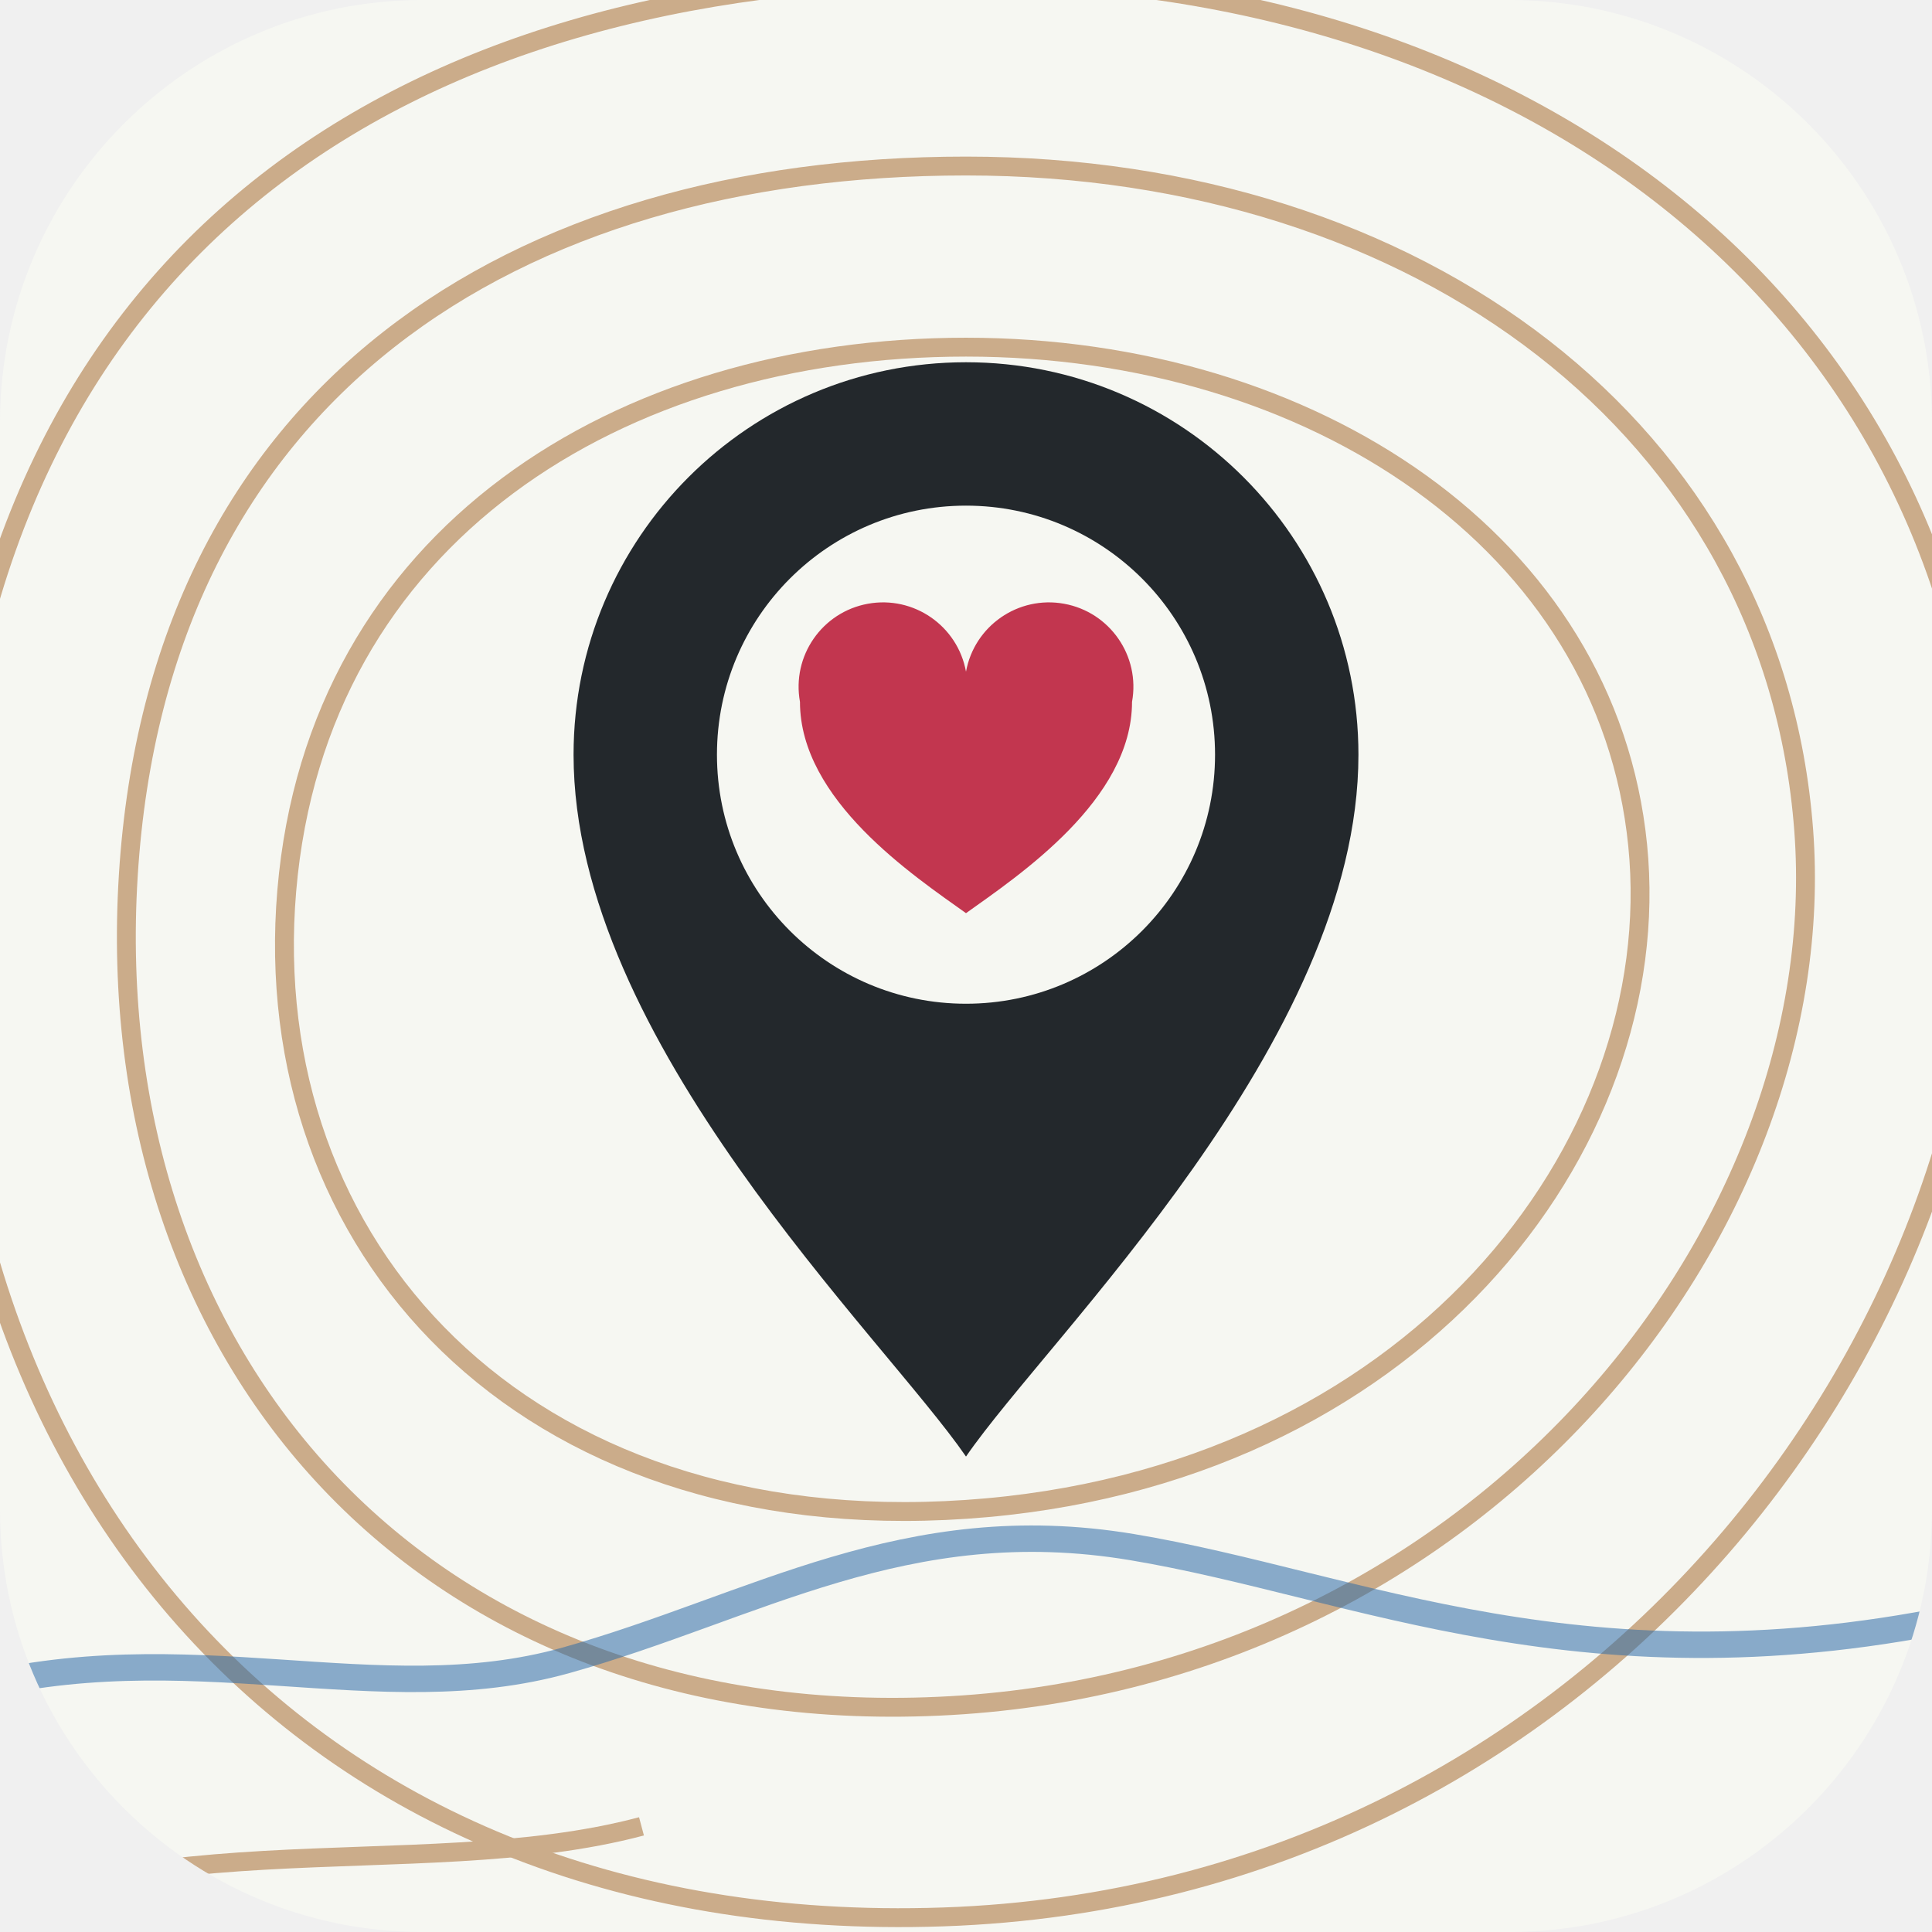
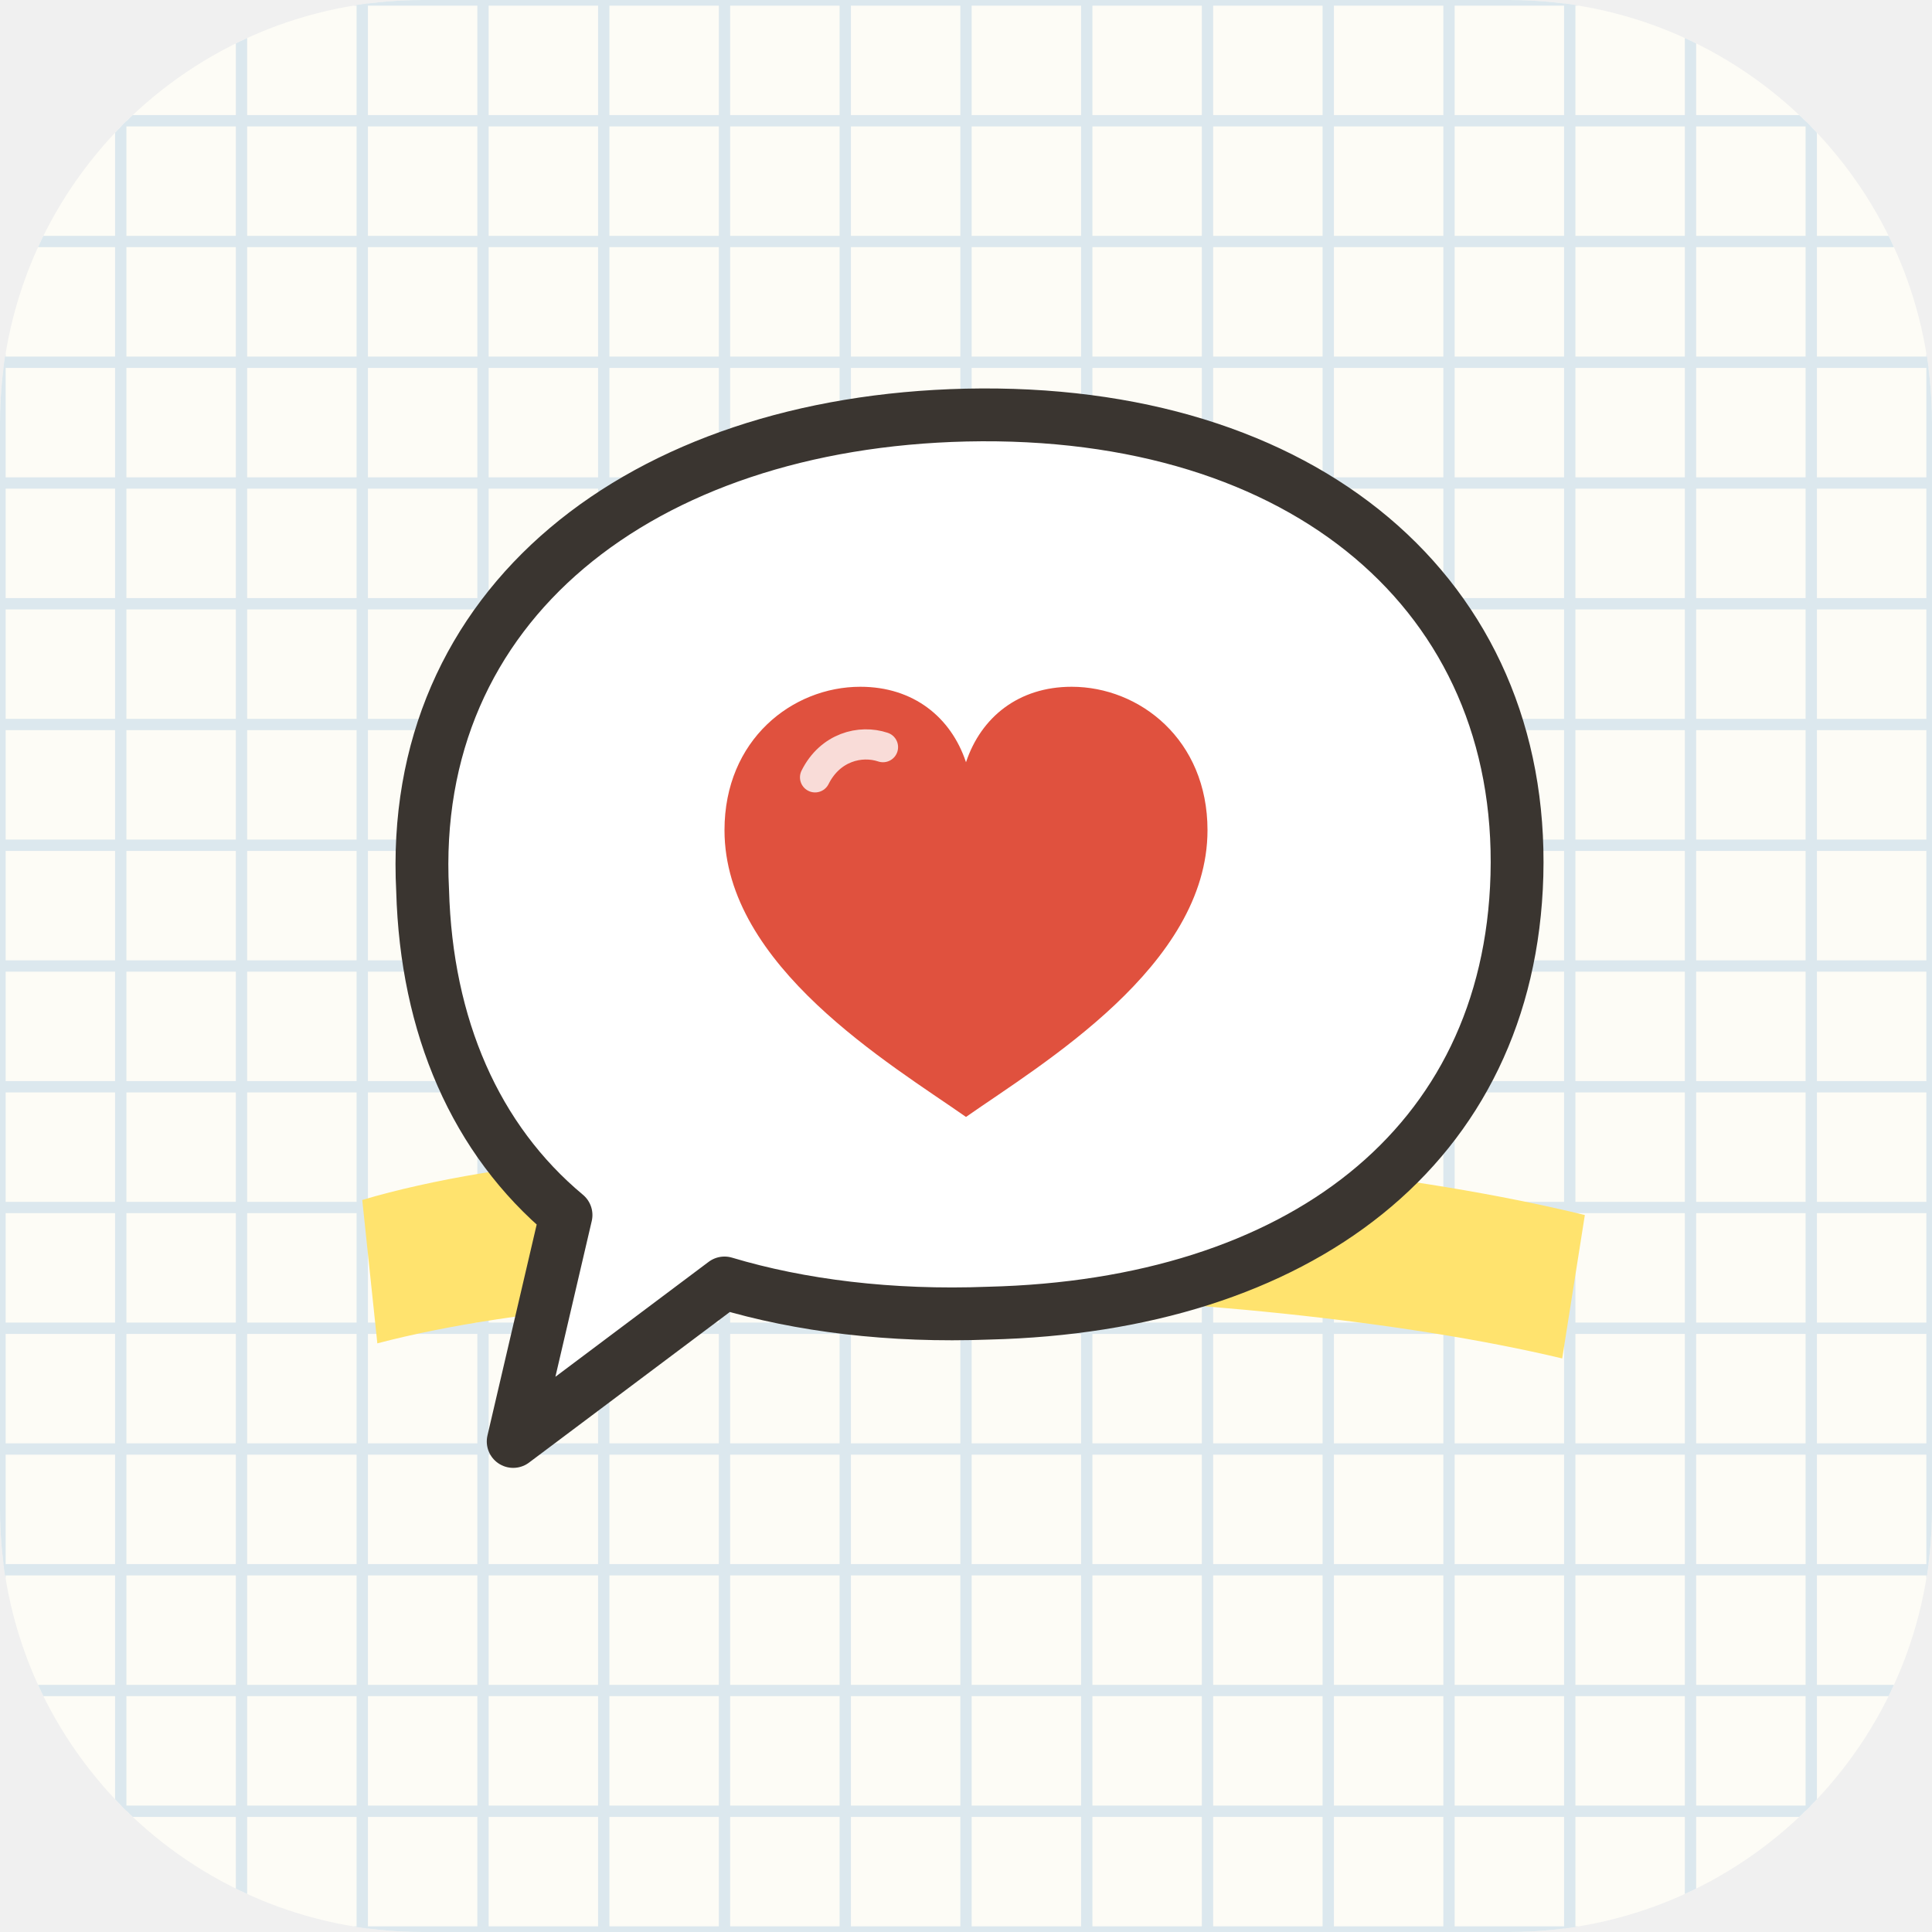
<svg xmlns="http://www.w3.org/2000/svg" viewBox="0 0 512 512">
  <defs>
    <clipPath id="c">
      <rect width="512" height="512" rx="112" />
    </clipPath>
  </defs>
  <g clip-path="url(#c)">
-     <rect width="512" height="512" fill="#F6F7F2" />
-     <g fill="none" stroke="#B98B5E" stroke-width="5" opacity=".7">
-       <path d="M256 92c92 0 170 52 178 132s-60 168-178 176S68 330 76 236 164 92 256 92z" />
-       <path d="M256 44c120 0 214 70 222 176S392 444 252 452 26 360 34 232 136 44 256 44z" />
-       <path d="M256 -6c150 0 262 88 270 222s-102 286-276 292S-24 386-14 226 106-6 256-6z" />
-       <path d="M-30 520c60-40 140-20 200-36" />
+     <rect width="512" height="512" fill="#FDFCF6" />
+     <g stroke="#DCE8EE" stroke-width="3">
+       <path d="M0 0V512" />
+       <path d="M32 0V512" />
+       <path d="M64 0V512" />
+       <path d="M96 0V512" />
+       <path d="M128 0V512" />
+       <path d="M160 0V512" />
+       <path d="M192 0V512" />
+       <path d="M224 0V512" />
+       <path d="M256 0V512" />
+       <path d="M288 0V512" />
+       <path d="M320 0V512" />
+       <path d="M352 0V512" />
+       <path d="M384 0V512" />
+       <path d="M416 0V512" />
+       <path d="M448 0V512" />
+       <path d="M480 0V512" />
+       <path d="M512 0V512" />
+       <path d="M0 0H512" />
+       <path d="M0 32H512" />
+       <path d="M0 64H512" />
+       <path d="M0 96H512" />
+       <path d="M0 128H512" />
+       <path d="M0 160H512" />
+       <path d="M0 192H512" />
+       <path d="M0 224H512" />
+       <path d="M0 256H512" />
+       <path d="M0 288H512" />
+       <path d="M0 320H512" />
+       <path d="M0 352H512" />
+       <path d="M0 384H512" />
+       <path d="M0 416H512" />
+       <path d="M0 448H512" />
+       <path d="M0 480H512" />
+       <path d="M0 512H512" />
    </g>
-     <g fill="none" stroke="#2D6BA8" stroke-width="7" opacity=".55" stroke-linecap="round">
-       <path d="M-10 448c60-16 110 6 160-8s90-40 150-30 120 40 222 18" />
-     </g>
-     <g transform="translate(256 236)">
-       <path d="M0 150C-22 118-104 40-104-36a104 104 0 0 1 208 0C104 40 22 118 0 150z" fill="#23282C" />
-       <circle cx="0" cy="-36" r="66" fill="#F6F7F2" />
-       <path d="M0 6C-14-4-44-24-44-50a22 22 0 0 1 44-8a22 22 0 0 1 44 8C44-24 14-4 0 6z" fill="#C2364F" />
-     </g>
+     <path d="M96 318 C 170 296, 330 300, 420 322 L 414 360 C 330 340, 176 336, 100 356 Z" fill="#FFE36E" />
+     <path d="M112 236 C 108 160, 170 112, 256 110 C 346 108, 404 158, 402 232 C 400 304, 344 346, 262 348 C 236 349, 212 346, 192 340 L 136 382 L 150 322 C 126 302, 113 272, 112 236 Z" fill="#FFFFFF" stroke="#3A3530" stroke-width="14" stroke-linejoin="round" stroke-linecap="round" />
+     <path d="M256 296 C 236 282, 192 256, 192 220 C 192 196, 210 182, 228 182 C 242 182, 252 190, 256 202 C 260 190, 270 182, 284 182 C 302 182, 320 196, 320 220 C 320 256, 276 282, 256 296 Z" fill="#E0513E" />
+     <path d="M216 206 C 220 198, 228 196, 234 198" fill="none" stroke="#fff" stroke-width="8" stroke-linecap="round" opacity=".8" />
  </g>
</svg>
